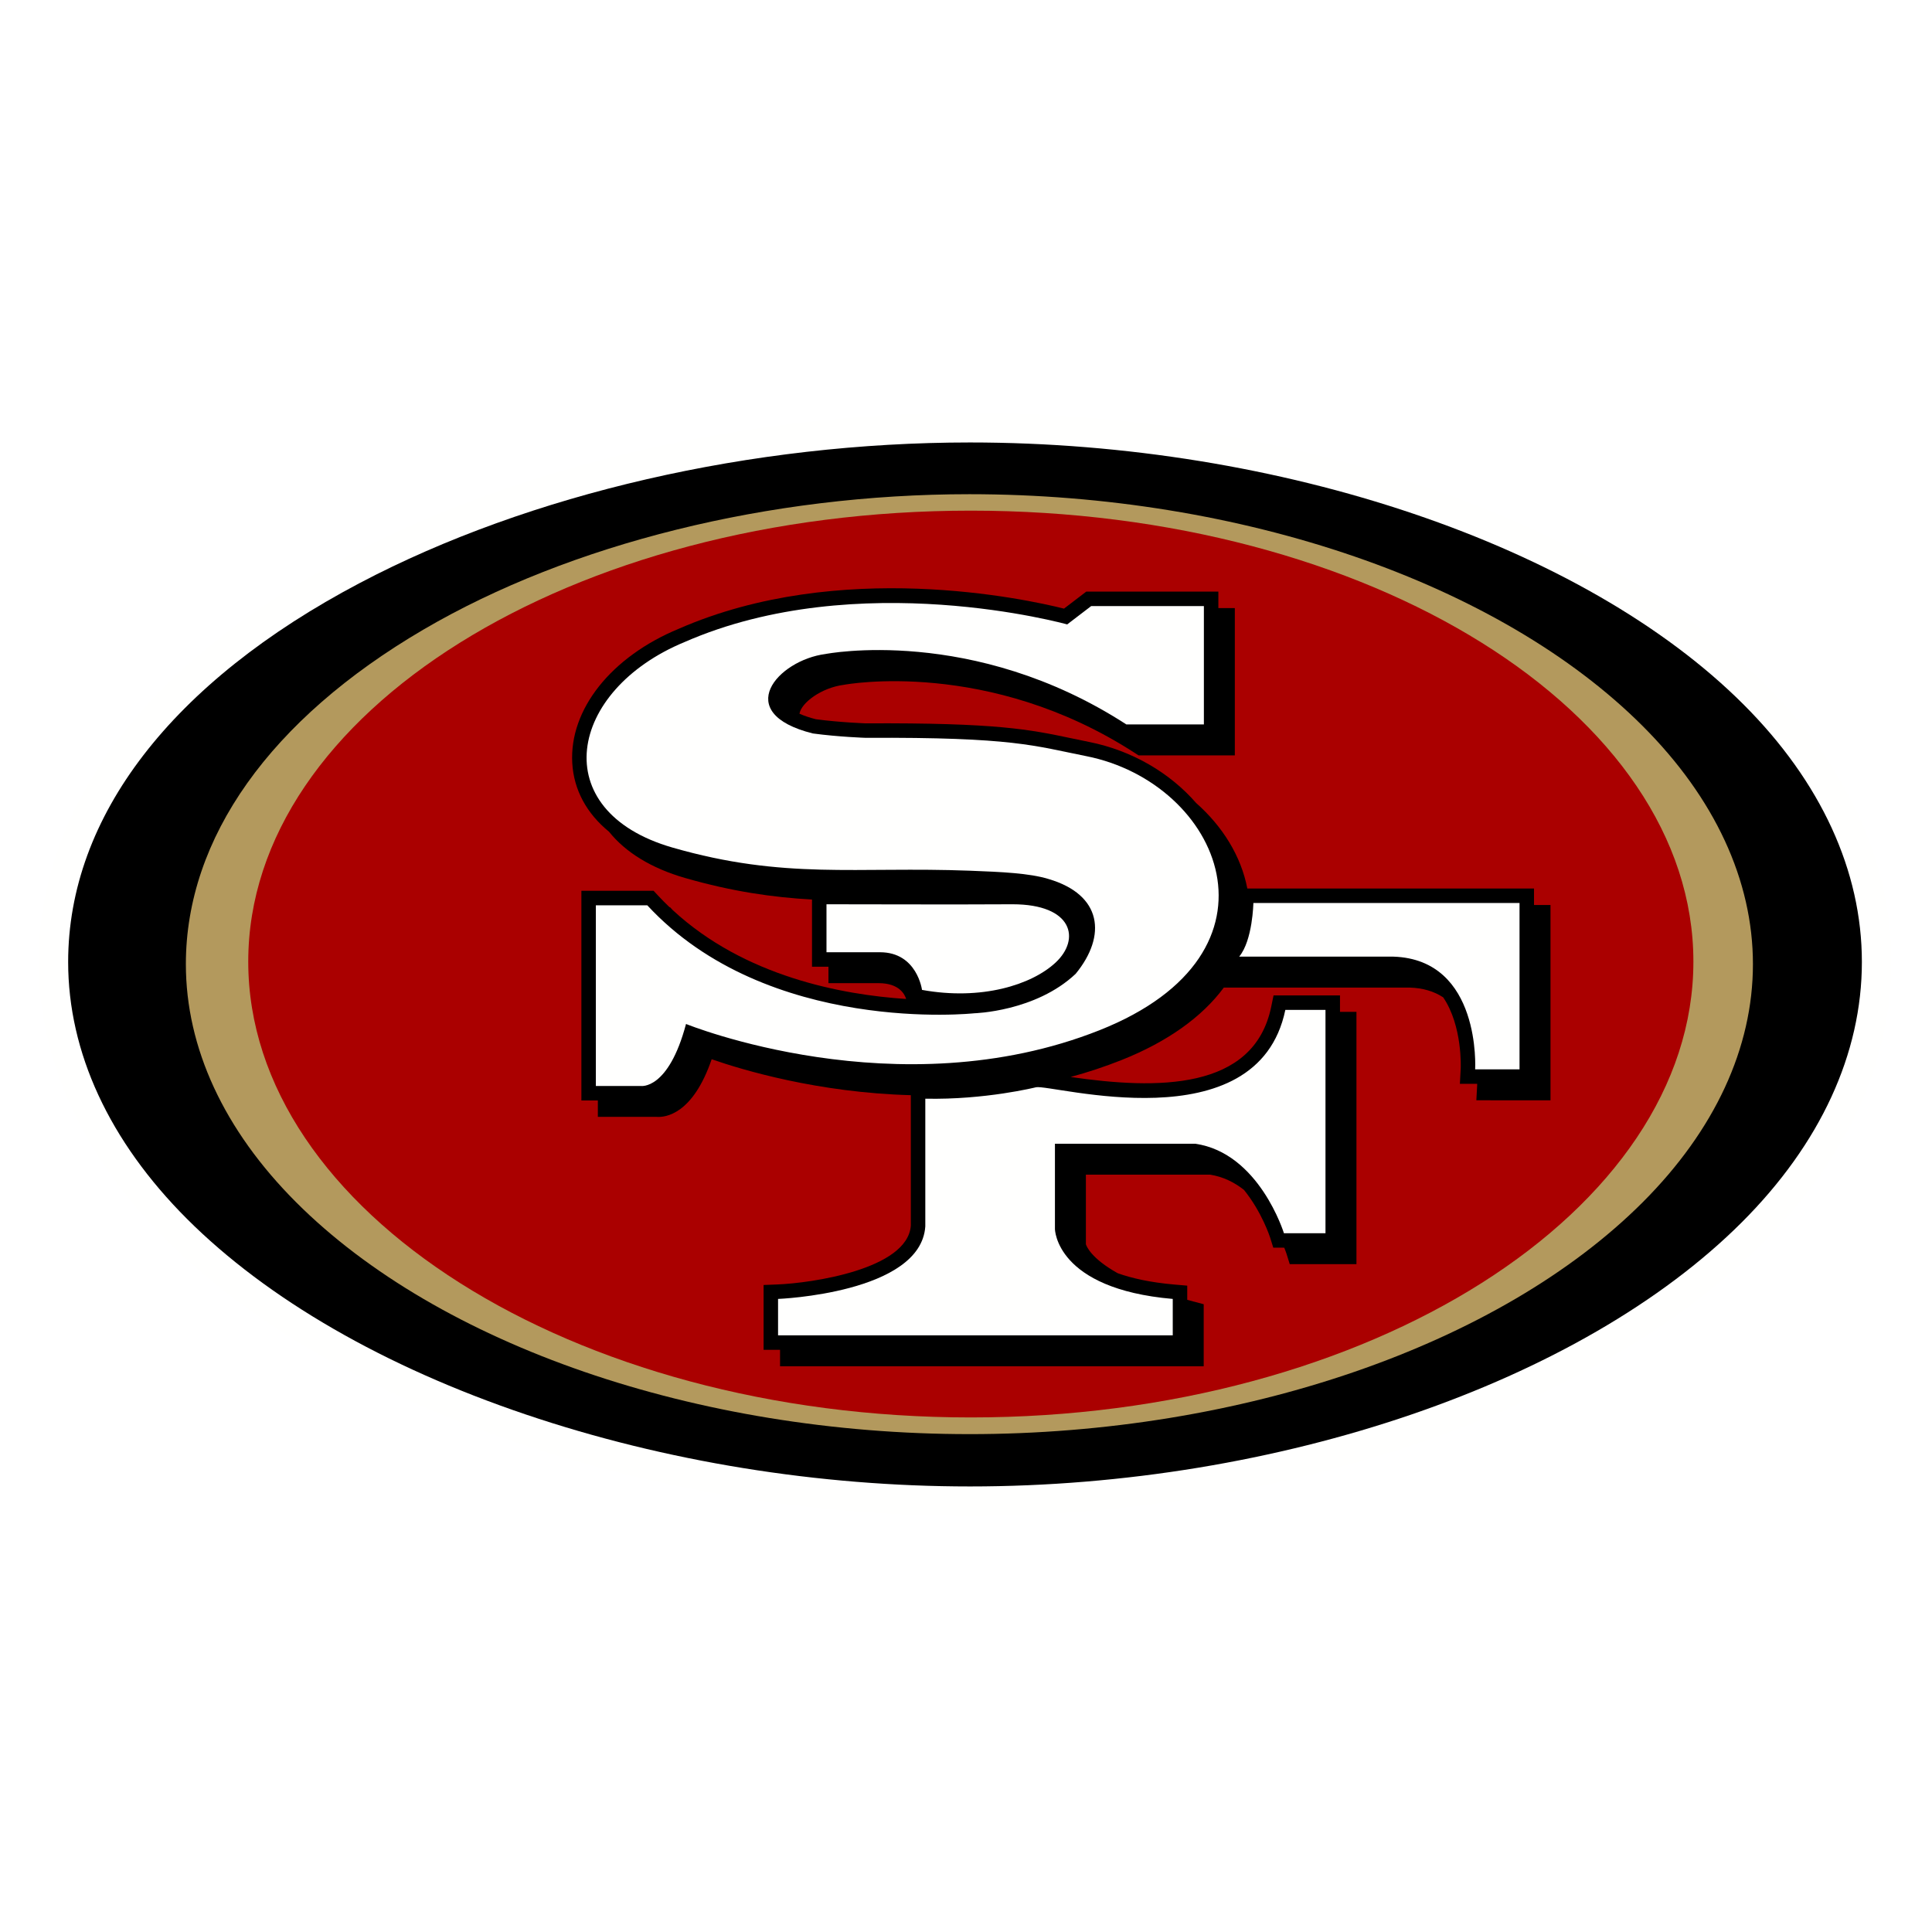
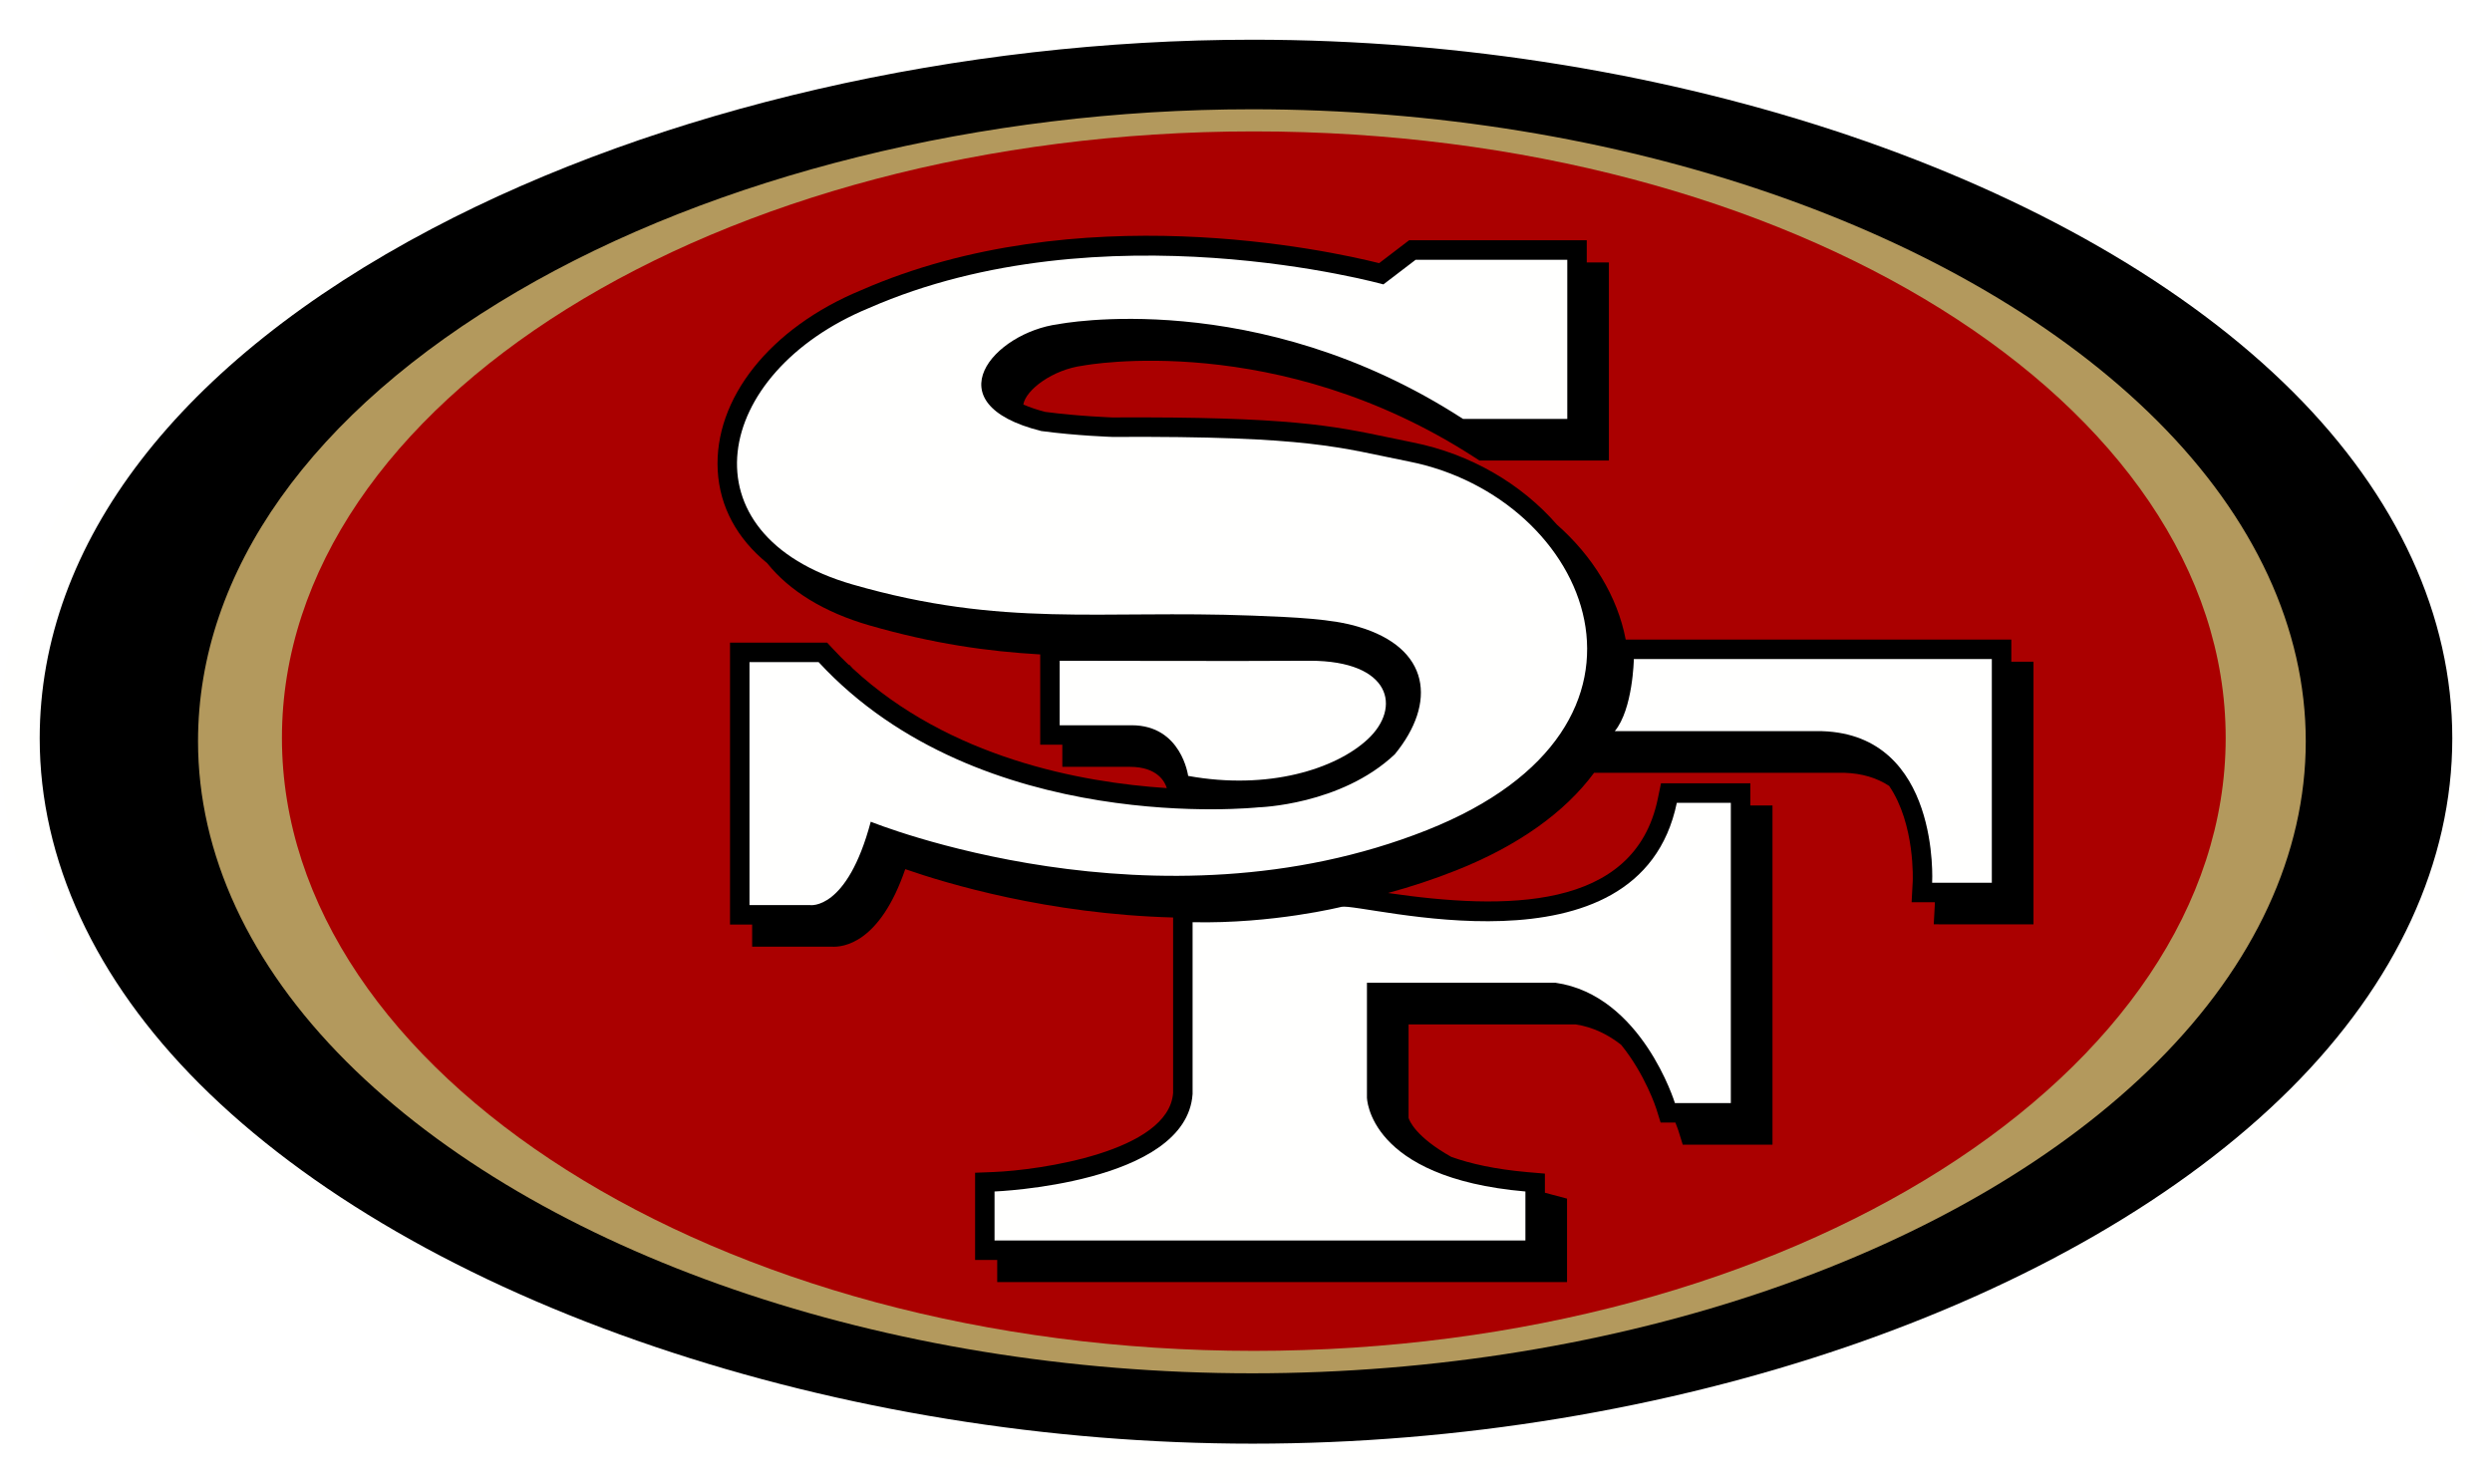
- <svg xmlns="http://www.w3.org/2000/svg" height="500" viewBox="0 0 500 500" width="500">
-   <g fill="none">
-     <path d="m0 0h500v500h-500z" />
-     <path d="m251.024 392.328c81.738 0 162.272-27.711 205.168-70.61 21.786-21.783 33.3-46.938 33.3-72.761 0-25.633-11.364-50.539-32.853-72.03-42.565-42.559-123.275-70.059-205.615-70.059-57.659 0-116.497 13.57-161.429 37.232-51.33 27.027-79.596 64.268-79.596 104.856 0 25.453 11.403 50.307 32.982 71.879 21.566 21.559 52.9 39.702 90.624 52.458 36.816 12.455 77.423 19.033 117.418 19.033" fill="#fffffe" />
-     <path d="m93.154 150.86c-48.696 25.642-75.516 60.482-75.516 98.097 0 23.383 10.633 46.366 30.749 66.484 20.736 20.729 51.05 38.235 87.664 50.617 36.041 12.188 75.8 18.633 114.974 18.633 79.811 0 158.227-26.842 199.768-68.377 20.318-20.311 31.059-43.604 31.059-67.357 0-23.564-10.585-46.603-30.615-66.63-41.201-41.199-119.793-67.818-200.211-67.818-56.454 0-113.997 13.247-157.87 36.35" fill="#000" />
-     <path d="m250.882 371.152c70.456 0 137.225-22.992 174.238-59.996 18.67-18.672 28.537-39.982 28.537-61.635 0-21.649-9.867-42.959-28.537-61.627-37.018-37.009-103.782-59.996-174.238-59.996-51.734 0-103.236 12.769-141.295 35.038-39.647 23.198-61.485 53.947-61.485 86.584 0 21.654 9.871 42.963 28.546 61.635 37.009 37.004 103.774 59.996 174.234 59.996" fill="#b3995d" />
-     <path d="m251.248 366.833c103.275 0 187.001-53.499 187.001-117.961s-83.726-116.718-187.001-116.718c-103.279 0-187.001 52.256-187.001 116.718s83.722 117.961 187.001 117.961" fill="#a00" />
-     <path d="m397.517 234.209h-.516v-4.259h-74.195c-1.592-8.342-6.39-16.086-13.244-22.131-6.751-7.757-16.553-13.591-27.719-15.807l-4.621-.955c-10.71-2.25-19.17-4.031-53.197-3.855 0-.004-6.545-.224-12.9-1.067-1.609-.409-3.016-.895-4.225-1.42.469-2.831 5.645-6.733 11.493-7.486.602-.112 37.431-6.888 75.336 17.661l.929.598h24.914v-38.119h-4.26v-4.259h-34.187l-5.762 4.401c-9.845-2.465-58.051-13.015-99.686 5.21-17.496 7.228-28.352 20.871-27.577 34.728.392 6.987 3.735 13.079 9.518 17.803 4.251 5.309 10.938 9.448 19.647 11.96 12.324 3.549 22.762 5.012 32.883 5.593v17.377h4.256v4.259h13.003c5.383 0 6.769 2.982 7.1 4.092-16.592-1.084-41.82-5.804-60.392-22.987l-.697-.753h-.133c-1.024-.981-2.031-1.996-3.016-3.055l-1.114-1.2h-18.692v54.257h4.26v4.251h15.25c2.233.159 9.316-.628 14.208-14.916 7.93 2.766 27.474 8.648 51.54 9.302v33.756c-.835 11.337-25.809 14.882-34.505 15.226l-3.597.142v16.783h4.256v4.251h109.643v-16.056l-2.793-.74c-.503-.129-.985-.262-1.467-.396v-3.674l-3.421-.293c-6.166-.546-10.908-1.613-14.583-2.926-6.898-3.863-8.077-6.996-8.227-7.503v-17.997h32.134c3.395.512 6.304 2.001 8.769 3.932 4.626 5.696 6.738 12.21 6.769 12.318l.822 2.637 2.758.009h.09c.383.968.581 1.579.594 1.613l.818 2.642 2.762.004h14.505v-65.288h-4.26v-4.259h-17.194l-.615 2.982c-4.501 21.697-29.596 21.378-51.906 18.126 4.376-1.187 8.769-2.633 13.15-4.371 11.945-4.745 20.908-11.199 26.497-18.762h48.163c3.356.108 6.209.951 8.61 2.521 5.047 7.4 4.544 18.311 4.535 18.435l-.211 3.95h4.479l-.004.301-.215 3.95 3.954.009h15.237v-50.544h-3.748" fill="#000" />
-     <path d="m320.701 247.577c3.507-4.242 3.67-13.879 3.67-13.879h68.881v43.049h-11.485s1.639-28.438-21.153-29.17h-39.914zm-81.235 36.763c15.499.331 28.645-2.956 28.645-2.956 3.946-.873 57.311 14.787 64.531-20.023h10.392v57.793h-10.757s-6.381-20.789-22.969-23.159h-36.291v22.067s.138 15.471 30.491 18.1v9.431h-102.147v-9.431s36.928-1.437 38.107-18.762v-33.059zm31.867-56.864c-4.94-1.502-12.087-1.824-20.31-2.138-29.423-1.123-47.939 2.383-76.984-5.989-32.965-9.5-27.048-40.717 3.141-53.194 44.914-19.662 99.006-4.556 99.006-4.556l6.205-4.741h29.174v30.628h-20.06c-39.746-25.745-77.857-18.233-77.857-18.233-12.401 1.605-24.436 15.278-3.287 20.565 6.751.912 13.679 1.132 13.679 1.132 38.378-.202 43.696 2.087 57.074 4.737 34.768 6.892 54.002 50.853 3.464 70.924-52.173 20.716-107.035-1.609-107.035-1.609-4.557 17.14-11.665 16.048-11.665 16.048h-11.67v-46.762h13.305c31.188 33.717 84.608 27.948 84.608 27.948s15.865-.404 26.256-10.209c8.115-9.904 6.829-20.488-7.044-24.549zm-43.584 18.965h-13.855v-12.417c10.74 0 32.651.095 48.154 0 15.594 0 17.681 9.018 11.106 15.118-6.196 5.748-19.174 9.839-34.54 7.043 0 0-1.269-9.745-10.865-9.745z" fill="#fffffe" />
-   </g>
+ <svg xmlns="http://www.w3.org/2000/svg" height="285.46" viewBox="0 0 479.493 285.46" width="479.493" version="1.1" id="svg7">
+   <defs id="defs7" />
+   <path d="m -9.999,-106.868 h 500 v 500 h -500 z" id="path1" style="fill:none" />
+   <path d="m 241.025,285.46 c 81.738,0 162.272,-27.711 205.168,-70.61 21.786,-21.783 33.3,-46.938 33.3,-72.761 0,-25.633 -11.364,-50.539 -32.853,-72.03 C 404.075,27.5 323.365,0 241.025,0 183.366,0 124.528,13.57 79.596,37.232 28.266,64.259 0,101.5 0,142.088 c 0,25.453 11.403,50.307 32.982,71.879 21.566,21.559 52.9,39.702 90.624,52.458 36.816,12.455 77.423,19.033 117.418,19.033" fill="#fffffe" id="path2" />
+   <path d="M 83.155,43.992 C 34.459,69.634 7.639,104.474 7.639,142.089 c 0,23.383 10.633,46.366 30.749,66.484 20.736,20.729 51.05,38.235 87.664,50.617 36.041,12.188 75.8,18.633 114.974,18.633 79.811,0 158.227,-26.842 199.768,-68.377 20.318,-20.311 31.059,-43.604 31.059,-67.357 0,-23.564 -10.585,-46.603 -30.615,-66.63 C 400.037,34.26 321.445,7.641 241.027,7.641 c -56.454,0 -113.997,13.247 -157.87,36.35" fill="#000000" id="path3" />
+   <path d="m 240.883,264.284 c 70.456,0 137.225,-22.992 174.238,-59.996 18.67,-18.672 28.537,-39.982 28.537,-61.635 0,-21.649 -9.867,-42.959 -28.537,-61.627 C 378.103,44.017 311.339,21.03 240.883,21.03 c -51.734,0 -103.236,12.769 -141.295,35.038 -39.647,23.198 -61.485,53.947 -61.485,86.584 0,21.654 9.871,42.963 28.546,61.635 37.009,37.004 103.774,59.996 174.234,59.996" fill="#b3995d" id="path4" />
+   <path d="m 241.249,259.965 c 103.275,0 187.001,-53.499 187.001,-117.961 0,-64.462 -83.726,-116.718 -187.001,-116.718 -103.279,0 -187.001,52.256 -187.001,116.718 0,64.462 83.722,117.961 187.001,117.961" fill="#aa0000" id="path5" />
+   <path d="m 387.518,127.341 h -0.516 v -4.259 h -74.195 c -1.592,-8.342 -6.39,-16.086 -13.244,-22.131 C 292.812,93.194 283.01,87.36 271.844,85.144 l -4.621,-0.955 c -10.71,-2.25 -19.17,-4.031 -53.197,-3.855 0,-0.004 -6.545,-0.224 -12.9,-1.067 -1.609,-0.409 -3.016,-0.895 -4.225,-1.42 0.469,-2.831 5.645,-6.733 11.493,-7.486 0.602,-0.112 37.431,-6.888 75.336,17.661 l 0.929,0.598 h 24.914 V 50.501 h -4.26 v -4.259 h -34.187 l -5.762,4.401 c -9.845,-2.465 -58.051,-13.015 -99.686,5.21 -17.496,7.228 -28.352,20.871 -27.577,34.728 0.392,6.987 3.735,13.079 9.518,17.803 4.251,5.309 10.938,9.448 19.647,11.96 12.324,3.549 22.762,5.012 32.883,5.593 v 17.377 h 4.256 v 4.259 h 13.003 c 5.383,0 6.769,2.982 7.1,4.092 -16.592,-1.084 -41.82,-5.804 -60.392,-22.987 l -0.697,-0.753 h -0.133 c -1.024,-0.981 -2.031,-1.996 -3.016,-3.055 l -1.114,-1.2 h -18.692 v 54.257 h 4.26 v 4.251 h 15.25 c 2.233,0.159 9.316,-0.628 14.208,-14.916 7.93,2.766 27.474,8.648 51.54,9.302 v 33.756 c -0.835,11.337 -25.809,14.882 -34.505,15.226 l -3.597,0.142 v 16.783 h 4.256 v 4.251 h 109.643 v -16.056 l -2.793,-0.74 c -0.503,-0.129 -0.985,-0.262 -1.467,-0.396 v -3.674 l -3.421,-0.293 c -6.166,-0.546 -10.908,-1.613 -14.583,-2.926 -6.898,-3.863 -8.077,-6.996 -8.227,-7.503 v -17.997 h 32.134 c 3.395,0.512 6.304,2.001 8.769,3.932 4.626,5.696 6.738,12.21 6.769,12.318 l 0.822,2.637 2.758,0.009 h 0.09 c 0.383,0.968 0.581,1.579 0.594,1.613 l 0.818,2.642 2.762,0.004 h 14.505 v -65.288 h -4.26 v -4.259 h -17.194 l -0.615,2.982 c -4.501,21.697 -29.596,21.378 -51.906,18.126 4.376,-1.187 8.769,-2.633 13.15,-4.371 11.945,-4.745 20.908,-11.199 26.497,-18.762 h 48.163 c 3.356,0.108 6.209,0.951 8.61,2.521 5.047,7.4 4.544,18.311 4.535,18.435 l -0.211,3.95 h 4.479 l -0.004,0.301 -0.215,3.95 3.954,0.009 h 15.237 v -50.544 h -3.748" fill="#000000" id="path6" />
+   <path d="m 310.702,140.709 c 3.507,-4.242 3.67,-13.879 3.67,-13.879 h 68.881 v 43.049 h -11.485 c 0,0 1.639,-28.438 -21.153,-29.17 h -39.914 z m -81.235,36.763 c 15.499,0.331 28.645,-2.956 28.645,-2.956 3.946,-0.873 57.311,14.787 64.531,-20.023 h 10.392 v 57.793 h -10.757 c 0,0 -6.381,-20.789 -22.969,-23.159 h -36.291 v 22.067 c 0,0 0.138,15.471 30.491,18.1 v 9.431 H 191.362 v -9.431 c 0,0 36.928,-1.437 38.107,-18.762 v -33.059 z m 31.867,-56.864 c -4.94,-1.502 -12.087,-1.824 -20.31,-2.138 -29.423,-1.123 -47.939,2.383 -76.984,-5.989 -32.965,-9.5 -27.048,-40.717 3.141,-53.194 44.914,-19.662 99.006,-4.556 99.006,-4.556 l 6.205,-4.741 h 29.174 v 30.628 h -20.06 C 241.76,54.873 203.649,62.385 203.649,62.385 c -12.401,1.605 -24.436,15.278 -3.287,20.565 6.751,0.912 13.679,1.132 13.679,1.132 38.378,-0.202 43.696,2.087 57.074,4.737 34.768,6.892 54.002,50.853 3.464,70.924 -52.173,20.716 -107.035,-1.609 -107.035,-1.609 -4.557,17.14 -11.665,16.048 -11.665,16.048 h -11.67 V 127.42 h 13.305 c 31.188,33.717 84.608,27.948 84.608,27.948 0,0 15.865,-0.404 26.256,-10.209 8.115,-9.904 6.829,-20.488 -7.044,-24.549 z m -43.584,18.965 h -13.855 v -12.417 c 10.74,0 32.651,0.095 48.154,0 15.594,0 17.681,9.018 11.106,15.118 -6.196,5.748 -19.174,9.839 -34.54,7.043 0,0 -1.269,-9.745 -10.865,-9.745 z" fill="#fffffe" id="path7" />
</svg>
